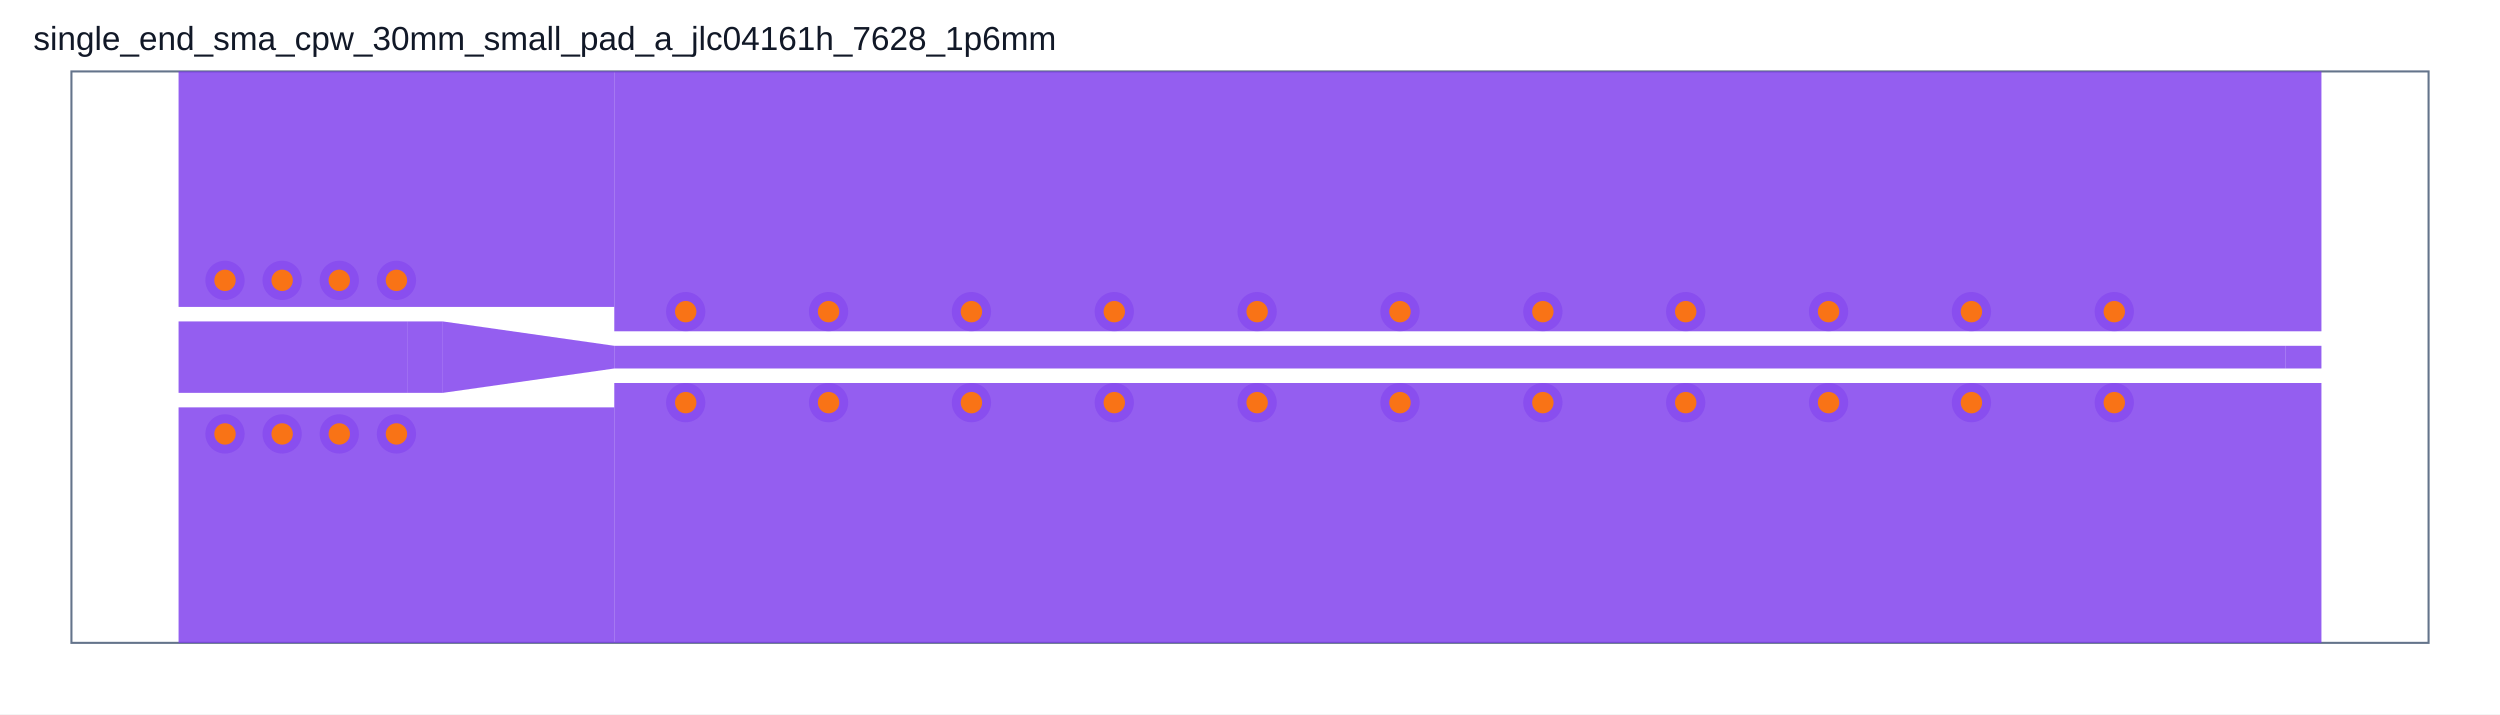
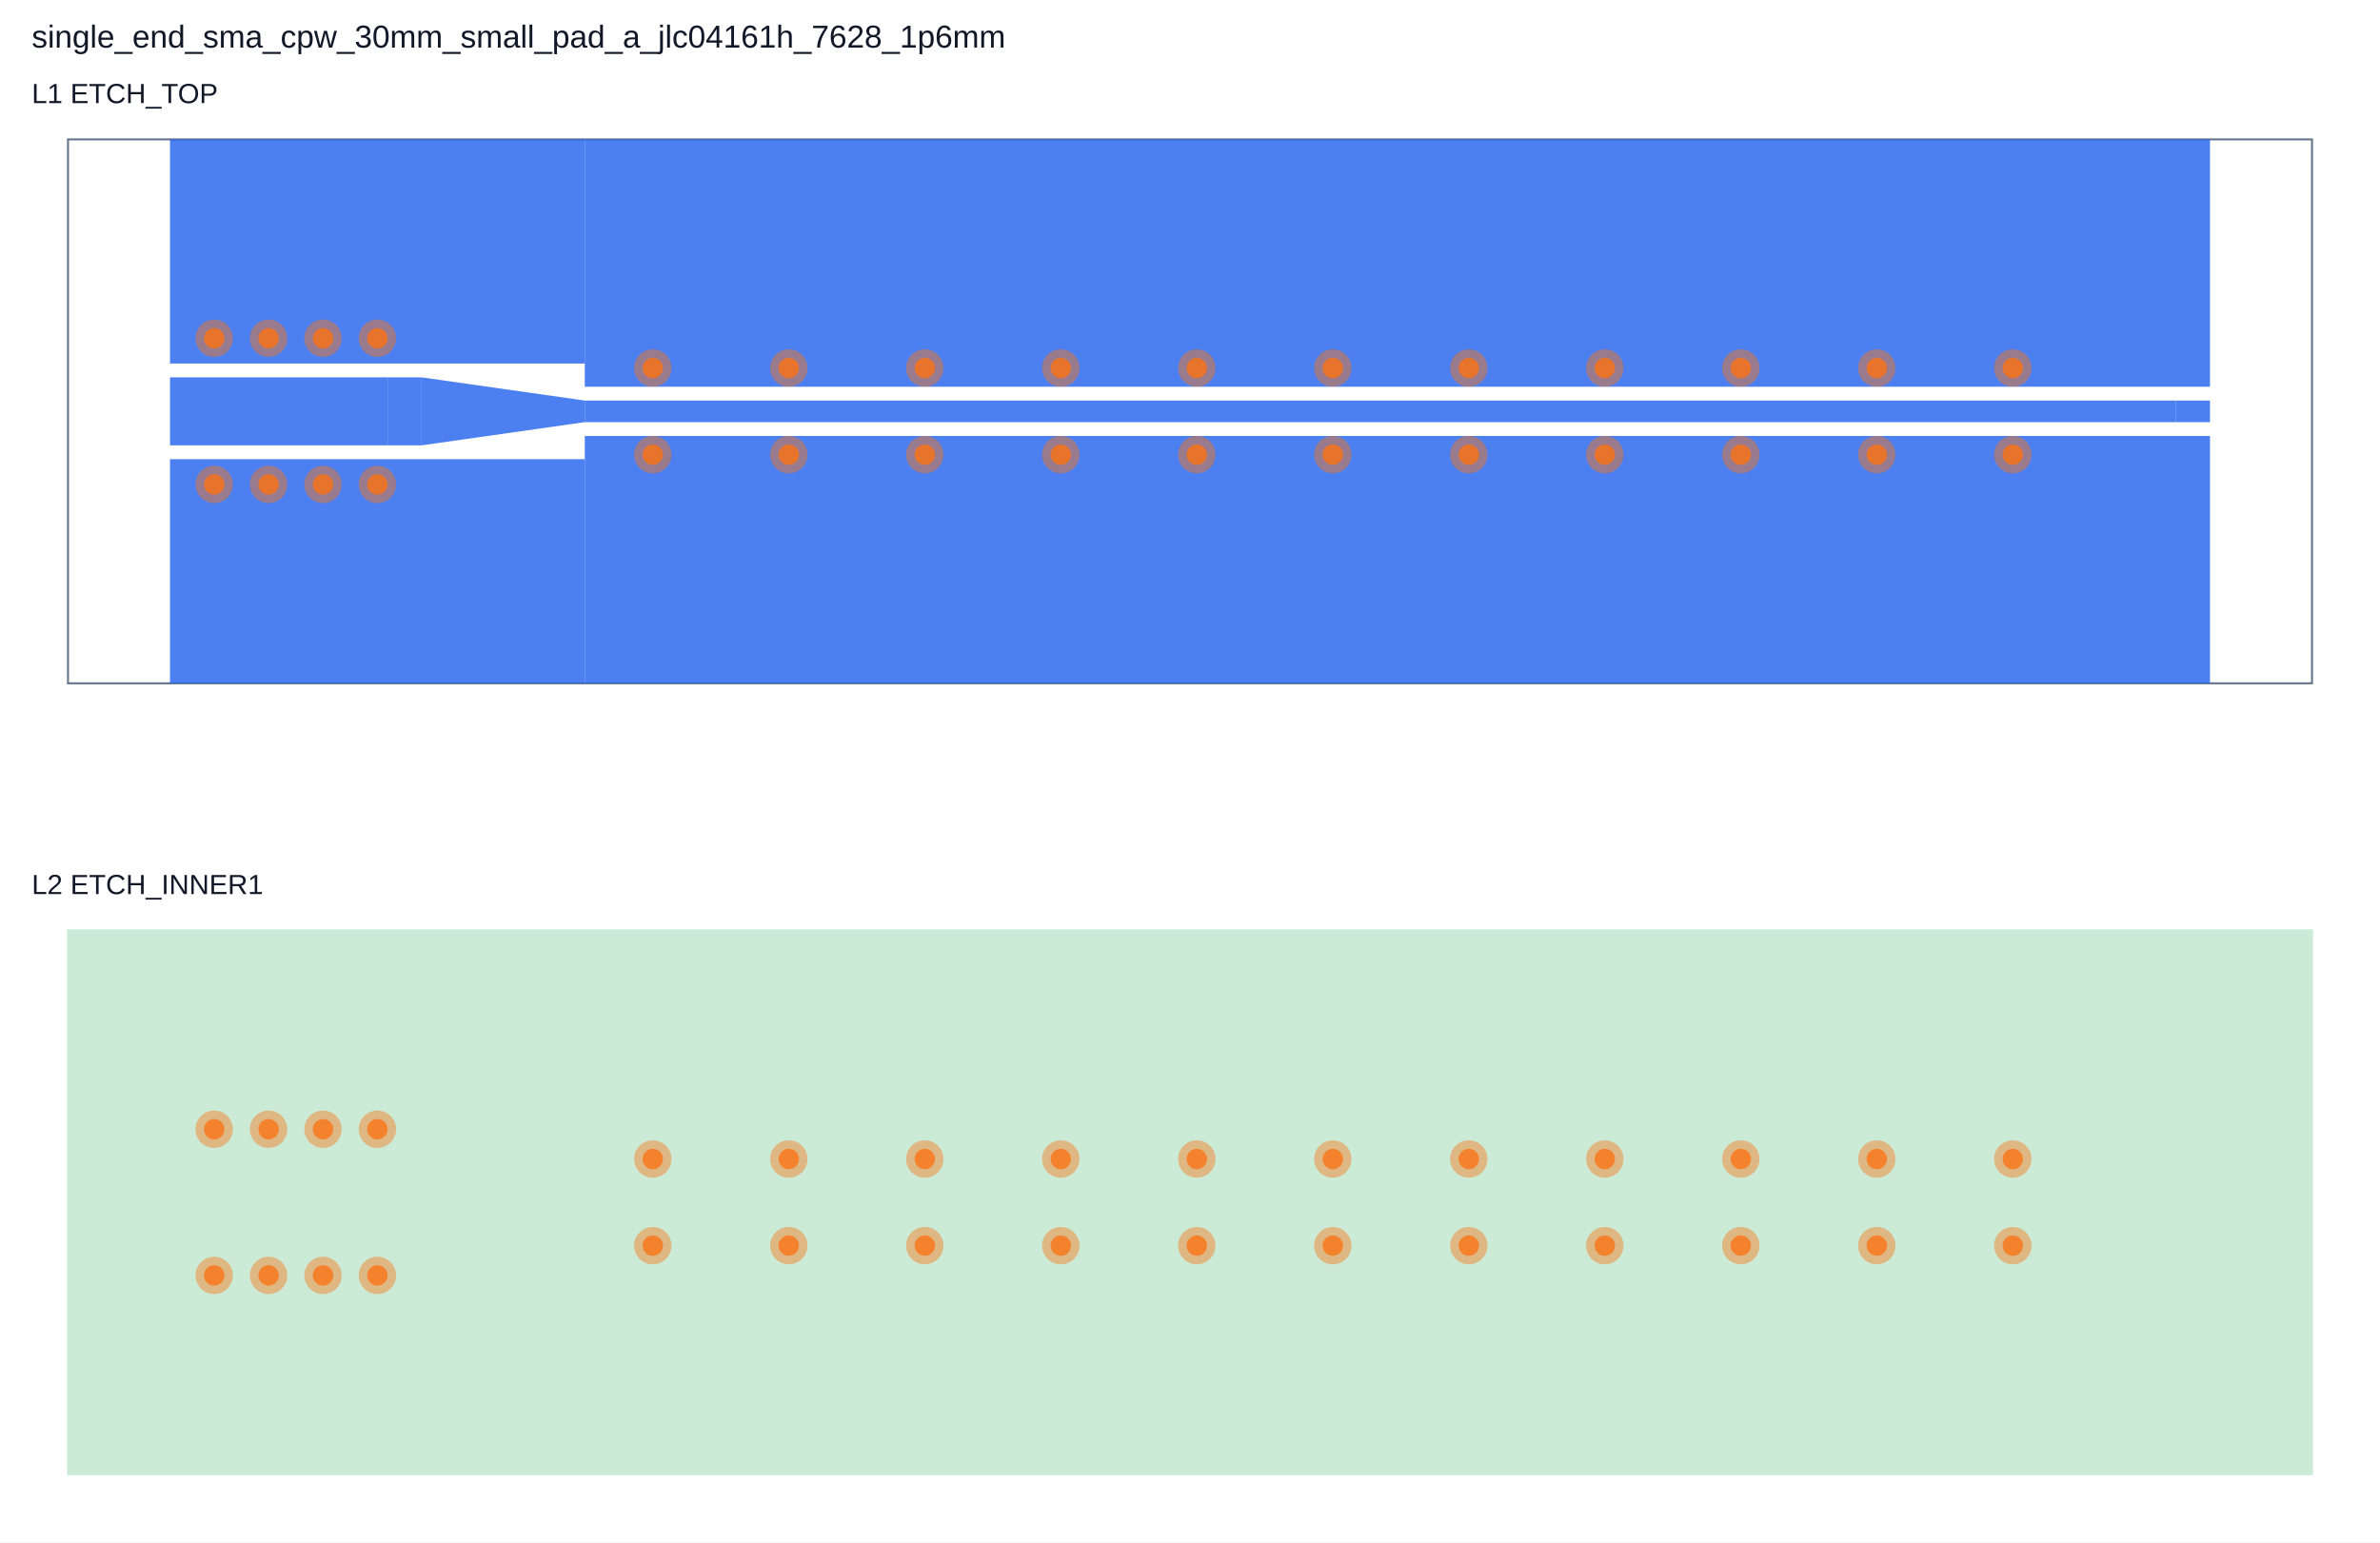
- <svg xmlns="http://www.w3.org/2000/svg" width="1200" height="342.857" viewBox="0 0 1200 342.857">
-   <rect x="0" y="0" width="1200" height="342.857" fill="#ffffff" />
-   <rect x="34.286" y="34.286" width="1131.429" height="274.286" fill="none" stroke="#64748b" stroke-width="1" />
-   <rect x="85.714" y="34.286" width="209.143" height="113.033" fill="#7c3aed" opacity="0.82" />
-   <rect x="85.714" y="195.538" width="209.143" height="113.033" fill="#7c3aed" opacity="0.82" />
-   <rect x="294.857" y="34.286" width="819.429" height="124.733" fill="#7c3aed" opacity="0.82" />
-   <rect x="294.857" y="183.838" width="819.429" height="124.733" fill="#7c3aed" opacity="0.82" />
-   <rect x="85.714" y="154.286" width="109.714" height="34.286" fill="#7c3aed" opacity="0.82" />
-   <rect x="195.429" y="154.286" width="17.143" height="34.286" fill="#7c3aed" opacity="0.82" />
-   <polygon points="212.571,188.571 294.857,176.871 294.857,165.986 212.571,154.286" fill="#7c3aed" opacity="0.82" />
-   <rect x="294.857" y="165.986" width="802.286" height="10.886" fill="#7c3aed" opacity="0.82" />
-   <rect x="1097.143" y="165.986" width="17.143" height="10.886" fill="#7c3aed" opacity="0.82" />
-   <circle cx="108" cy="134.571" r="9.429" fill="#7c3aed" opacity="0.45" />
-   <circle cx="108" cy="134.571" r="5.143" fill="#f97316" />
-   <circle cx="135.429" cy="134.571" r="9.429" fill="#7c3aed" opacity="0.45" />
-   <circle cx="135.429" cy="134.571" r="5.143" fill="#f97316" />
-   <circle cx="162.857" cy="134.571" r="9.429" fill="#7c3aed" opacity="0.45" />
-   <circle cx="162.857" cy="134.571" r="5.143" fill="#f97316" />
-   <circle cx="190.286" cy="134.571" r="9.429" fill="#7c3aed" opacity="0.45" />
-   <circle cx="190.286" cy="134.571" r="5.143" fill="#f97316" />
-   <circle cx="108" cy="208.286" r="9.429" fill="#7c3aed" opacity="0.45" />
-   <circle cx="108" cy="208.286" r="5.143" fill="#f97316" />
-   <circle cx="135.429" cy="208.286" r="9.429" fill="#7c3aed" opacity="0.45" />
-   <circle cx="135.429" cy="208.286" r="5.143" fill="#f97316" />
-   <circle cx="162.857" cy="208.286" r="9.429" fill="#7c3aed" opacity="0.45" />
-   <circle cx="162.857" cy="208.286" r="5.143" fill="#f97316" />
-   <circle cx="190.286" cy="208.286" r="9.429" fill="#7c3aed" opacity="0.45" />
-   <circle cx="190.286" cy="208.286" r="5.143" fill="#f97316" />
-   <circle cx="329.143" cy="149.59" r="9.429" fill="#7c3aed" opacity="0.45" />
-   <circle cx="329.143" cy="149.59" r="5.143" fill="#f97316" />
-   <circle cx="397.714" cy="149.59" r="9.429" fill="#7c3aed" opacity="0.45" />
-   <circle cx="397.714" cy="149.59" r="5.143" fill="#f97316" />
-   <circle cx="466.286" cy="149.59" r="9.429" fill="#7c3aed" opacity="0.45" />
-   <circle cx="466.286" cy="149.59" r="5.143" fill="#f97316" />
-   <circle cx="534.857" cy="149.59" r="9.429" fill="#7c3aed" opacity="0.45" />
-   <circle cx="534.857" cy="149.59" r="5.143" fill="#f97316" />
-   <circle cx="603.429" cy="149.59" r="9.429" fill="#7c3aed" opacity="0.45" />
-   <circle cx="603.429" cy="149.59" r="5.143" fill="#f97316" />
-   <circle cx="672" cy="149.59" r="9.429" fill="#7c3aed" opacity="0.45" />
-   <circle cx="672" cy="149.59" r="5.143" fill="#f97316" />
-   <circle cx="740.571" cy="149.59" r="9.429" fill="#7c3aed" opacity="0.45" />
-   <circle cx="740.571" cy="149.59" r="5.143" fill="#f97316" />
-   <circle cx="809.143" cy="149.59" r="9.429" fill="#7c3aed" opacity="0.45" />
-   <circle cx="809.143" cy="149.59" r="5.143" fill="#f97316" />
-   <circle cx="877.714" cy="149.59" r="9.429" fill="#7c3aed" opacity="0.45" />
-   <circle cx="877.714" cy="149.59" r="5.143" fill="#f97316" />
-   <circle cx="946.286" cy="149.59" r="9.429" fill="#7c3aed" opacity="0.45" />
-   <circle cx="946.286" cy="149.59" r="5.143" fill="#f97316" />
-   <circle cx="1014.857" cy="149.59" r="9.429" fill="#7c3aed" opacity="0.45" />
-   <circle cx="1014.857" cy="149.59" r="5.143" fill="#f97316" />
-   <circle cx="329.143" cy="193.267" r="9.429" fill="#7c3aed" opacity="0.45" />
-   <circle cx="329.143" cy="193.267" r="5.143" fill="#f97316" />
-   <circle cx="397.714" cy="193.267" r="9.429" fill="#7c3aed" opacity="0.45" />
-   <circle cx="397.714" cy="193.267" r="5.143" fill="#f97316" />
-   <circle cx="466.286" cy="193.267" r="9.429" fill="#7c3aed" opacity="0.45" />
-   <circle cx="466.286" cy="193.267" r="5.143" fill="#f97316" />
-   <circle cx="534.857" cy="193.267" r="9.429" fill="#7c3aed" opacity="0.45" />
-   <circle cx="534.857" cy="193.267" r="5.143" fill="#f97316" />
-   <circle cx="603.429" cy="193.267" r="9.429" fill="#7c3aed" opacity="0.45" />
-   <circle cx="603.429" cy="193.267" r="5.143" fill="#f97316" />
-   <circle cx="672" cy="193.267" r="9.429" fill="#7c3aed" opacity="0.45" />
-   <circle cx="672" cy="193.267" r="5.143" fill="#f97316" />
-   <circle cx="740.571" cy="193.267" r="9.429" fill="#7c3aed" opacity="0.45" />
-   <circle cx="740.571" cy="193.267" r="5.143" fill="#f97316" />
-   <circle cx="809.143" cy="193.267" r="9.429" fill="#7c3aed" opacity="0.45" />
-   <circle cx="809.143" cy="193.267" r="5.143" fill="#f97316" />
-   <circle cx="877.714" cy="193.267" r="9.429" fill="#7c3aed" opacity="0.45" />
-   <circle cx="877.714" cy="193.267" r="5.143" fill="#f97316" />
-   <circle cx="946.286" cy="193.267" r="9.429" fill="#7c3aed" opacity="0.45" />
-   <circle cx="946.286" cy="193.267" r="5.143" fill="#f97316" />
-   <circle cx="1014.857" cy="193.267" r="9.429" fill="#7c3aed" opacity="0.45" />
-   <circle cx="1014.857" cy="193.267" r="5.143" fill="#f97316" />
+ <svg xmlns="http://www.w3.org/2000/svg" width="1200" height="777.714" viewBox="0 0 1200 777.714">
+   <rect x="0" y="0" width="1200" height="777.714" fill="#ffffff" />
  <text x="16" y="24" font-family="Arial, sans-serif" font-size="16" fill="#111827">single_end_sma_cpw_30mm_small_pad_a_jlc04161h_7628_1p6mm</text>
+   <text x="16" y="52" font-family="Arial, sans-serif" font-size="14" fill="#111827">L1 ETCH_TOP</text>
+   <rect x="34.286" y="70.286" width="1131.429" height="274.286" fill="none" stroke="#64748b" stroke-width="1" />
+   <rect x="85.714" y="70.286" width="209.143" height="113.033" fill="#2563eb" stroke="none" stroke-width="1" opacity="0.82" />
+   <rect x="85.714" y="231.538" width="209.143" height="113.033" fill="#2563eb" stroke="none" stroke-width="1" opacity="0.82" />
+   <rect x="294.857" y="70.286" width="819.429" height="124.733" fill="#2563eb" stroke="none" stroke-width="1" opacity="0.82" />
+   <rect x="294.857" y="219.838" width="819.429" height="124.733" fill="#2563eb" stroke="none" stroke-width="1" opacity="0.82" />
+   <rect x="85.714" y="190.286" width="109.714" height="34.286" fill="#2563eb" stroke="none" stroke-width="1" opacity="0.82" />
+   <rect x="195.429" y="190.286" width="17.143" height="34.286" fill="#2563eb" stroke="none" stroke-width="1" opacity="0.82" />
+   <polygon points="212.571,224.571 294.857,212.871 294.857,201.986 212.571,190.286" fill="#2563eb" stroke="none" stroke-width="1" opacity="0.82" />
+   <rect x="294.857" y="201.986" width="802.286" height="10.886" fill="#2563eb" stroke="none" stroke-width="1" opacity="0.82" />
+   <rect x="1097.143" y="201.986" width="17.143" height="10.886" fill="#2563eb" stroke="none" stroke-width="1" opacity="0.82" />
+   <circle cx="108" cy="170.571" r="9.429" fill="#f97316" opacity="0.451" />
+   <circle cx="108" cy="170.571" r="5.143" fill="#f97316" opacity="0.82" />
+   <circle cx="135.429" cy="170.571" r="9.429" fill="#f97316" opacity="0.451" />
+   <circle cx="135.429" cy="170.571" r="5.143" fill="#f97316" opacity="0.82" />
+   <circle cx="162.857" cy="170.571" r="9.429" fill="#f97316" opacity="0.451" />
+   <circle cx="162.857" cy="170.571" r="5.143" fill="#f97316" opacity="0.82" />
+   <circle cx="190.286" cy="170.571" r="9.429" fill="#f97316" opacity="0.451" />
+   <circle cx="190.286" cy="170.571" r="5.143" fill="#f97316" opacity="0.82" />
+   <circle cx="108" cy="244.286" r="9.429" fill="#f97316" opacity="0.451" />
+   <circle cx="108" cy="244.286" r="5.143" fill="#f97316" opacity="0.82" />
+   <circle cx="135.429" cy="244.286" r="9.429" fill="#f97316" opacity="0.451" />
+   <circle cx="135.429" cy="244.286" r="5.143" fill="#f97316" opacity="0.82" />
+   <circle cx="162.857" cy="244.286" r="9.429" fill="#f97316" opacity="0.451" />
+   <circle cx="162.857" cy="244.286" r="5.143" fill="#f97316" opacity="0.82" />
+   <circle cx="190.286" cy="244.286" r="9.429" fill="#f97316" opacity="0.451" />
+   <circle cx="190.286" cy="244.286" r="5.143" fill="#f97316" opacity="0.82" />
+   <circle cx="329.143" cy="185.59" r="9.429" fill="#f97316" opacity="0.451" />
+   <circle cx="329.143" cy="185.59" r="5.143" fill="#f97316" opacity="0.82" />
+   <circle cx="397.714" cy="185.59" r="9.429" fill="#f97316" opacity="0.451" />
+   <circle cx="397.714" cy="185.59" r="5.143" fill="#f97316" opacity="0.82" />
+   <circle cx="466.286" cy="185.59" r="9.429" fill="#f97316" opacity="0.451" />
+   <circle cx="466.286" cy="185.59" r="5.143" fill="#f97316" opacity="0.82" />
+   <circle cx="534.857" cy="185.59" r="9.429" fill="#f97316" opacity="0.451" />
+   <circle cx="534.857" cy="185.59" r="5.143" fill="#f97316" opacity="0.82" />
+   <circle cx="603.429" cy="185.59" r="9.429" fill="#f97316" opacity="0.451" />
+   <circle cx="603.429" cy="185.59" r="5.143" fill="#f97316" opacity="0.82" />
+   <circle cx="672" cy="185.59" r="9.429" fill="#f97316" opacity="0.451" />
+   <circle cx="672" cy="185.59" r="5.143" fill="#f97316" opacity="0.82" />
+   <circle cx="740.571" cy="185.59" r="9.429" fill="#f97316" opacity="0.451" />
+   <circle cx="740.571" cy="185.59" r="5.143" fill="#f97316" opacity="0.82" />
+   <circle cx="809.143" cy="185.59" r="9.429" fill="#f97316" opacity="0.451" />
+   <circle cx="809.143" cy="185.59" r="5.143" fill="#f97316" opacity="0.82" />
+   <circle cx="877.714" cy="185.59" r="9.429" fill="#f97316" opacity="0.451" />
+   <circle cx="877.714" cy="185.59" r="5.143" fill="#f97316" opacity="0.82" />
+   <circle cx="946.286" cy="185.59" r="9.429" fill="#f97316" opacity="0.451" />
+   <circle cx="946.286" cy="185.59" r="5.143" fill="#f97316" opacity="0.82" />
+   <circle cx="1014.857" cy="185.59" r="9.429" fill="#f97316" opacity="0.451" />
+   <circle cx="1014.857" cy="185.59" r="5.143" fill="#f97316" opacity="0.82" />
+   <circle cx="329.143" cy="229.267" r="9.429" fill="#f97316" opacity="0.451" />
+   <circle cx="329.143" cy="229.267" r="5.143" fill="#f97316" opacity="0.82" />
+   <circle cx="397.714" cy="229.267" r="9.429" fill="#f97316" opacity="0.451" />
+   <circle cx="397.714" cy="229.267" r="5.143" fill="#f97316" opacity="0.82" />
+   <circle cx="466.286" cy="229.267" r="9.429" fill="#f97316" opacity="0.451" />
+   <circle cx="466.286" cy="229.267" r="5.143" fill="#f97316" opacity="0.82" />
+   <circle cx="534.857" cy="229.267" r="9.429" fill="#f97316" opacity="0.451" />
+   <circle cx="534.857" cy="229.267" r="5.143" fill="#f97316" opacity="0.82" />
+   <circle cx="603.429" cy="229.267" r="9.429" fill="#f97316" opacity="0.451" />
+   <circle cx="603.429" cy="229.267" r="5.143" fill="#f97316" opacity="0.82" />
+   <circle cx="672" cy="229.267" r="9.429" fill="#f97316" opacity="0.451" />
+   <circle cx="672" cy="229.267" r="5.143" fill="#f97316" opacity="0.82" />
+   <circle cx="740.571" cy="229.267" r="9.429" fill="#f97316" opacity="0.451" />
+   <circle cx="740.571" cy="229.267" r="5.143" fill="#f97316" opacity="0.82" />
+   <circle cx="809.143" cy="229.267" r="9.429" fill="#f97316" opacity="0.451" />
+   <circle cx="809.143" cy="229.267" r="5.143" fill="#f97316" opacity="0.82" />
+   <circle cx="877.714" cy="229.267" r="9.429" fill="#f97316" opacity="0.451" />
+   <circle cx="877.714" cy="229.267" r="5.143" fill="#f97316" opacity="0.82" />
+   <circle cx="946.286" cy="229.267" r="9.429" fill="#f97316" opacity="0.451" />
+   <circle cx="946.286" cy="229.267" r="5.143" fill="#f97316" opacity="0.82" />
+   <circle cx="1014.857" cy="229.267" r="9.429" fill="#f97316" opacity="0.451" />
+   <circle cx="1014.857" cy="229.267" r="5.143" fill="#f97316" opacity="0.82" />
+   <text x="16" y="450.857" font-family="Arial, sans-serif" font-size="14" fill="#111827">L2 ETCH_INNER1</text>
+   <rect x="34.286" y="469.143" width="1131.429" height="274.286" fill="#16a34a" stroke="#16a34a" stroke-width="1" opacity="0.22" />
+   <circle cx="108" cy="569.429" r="9.429" fill="#f97316" opacity="0.44" />
+   <circle cx="108" cy="569.429" r="5.143" fill="#f97316" opacity="0.8" />
+   <circle cx="135.429" cy="569.429" r="9.429" fill="#f97316" opacity="0.44" />
+   <circle cx="135.429" cy="569.429" r="5.143" fill="#f97316" opacity="0.8" />
+   <circle cx="162.857" cy="569.429" r="9.429" fill="#f97316" opacity="0.44" />
+   <circle cx="162.857" cy="569.429" r="5.143" fill="#f97316" opacity="0.8" />
+   <circle cx="190.286" cy="569.429" r="9.429" fill="#f97316" opacity="0.44" />
+   <circle cx="190.286" cy="569.429" r="5.143" fill="#f97316" opacity="0.8" />
+   <circle cx="108" cy="643.143" r="9.429" fill="#f97316" opacity="0.44" />
+   <circle cx="108" cy="643.143" r="5.143" fill="#f97316" opacity="0.8" />
+   <circle cx="135.429" cy="643.143" r="9.429" fill="#f97316" opacity="0.44" />
+   <circle cx="135.429" cy="643.143" r="5.143" fill="#f97316" opacity="0.8" />
+   <circle cx="162.857" cy="643.143" r="9.429" fill="#f97316" opacity="0.44" />
+   <circle cx="162.857" cy="643.143" r="5.143" fill="#f97316" opacity="0.8" />
+   <circle cx="190.286" cy="643.143" r="9.429" fill="#f97316" opacity="0.44" />
+   <circle cx="190.286" cy="643.143" r="5.143" fill="#f97316" opacity="0.8" />
+   <circle cx="329.143" cy="584.447" r="9.429" fill="#f97316" opacity="0.44" />
+   <circle cx="329.143" cy="584.447" r="5.143" fill="#f97316" opacity="0.8" />
+   <circle cx="397.714" cy="584.447" r="9.429" fill="#f97316" opacity="0.44" />
+   <circle cx="397.714" cy="584.447" r="5.143" fill="#f97316" opacity="0.8" />
+   <circle cx="466.286" cy="584.447" r="9.429" fill="#f97316" opacity="0.44" />
+   <circle cx="466.286" cy="584.447" r="5.143" fill="#f97316" opacity="0.8" />
+   <circle cx="534.857" cy="584.447" r="9.429" fill="#f97316" opacity="0.44" />
+   <circle cx="534.857" cy="584.447" r="5.143" fill="#f97316" opacity="0.8" />
+   <circle cx="603.429" cy="584.447" r="9.429" fill="#f97316" opacity="0.44" />
+   <circle cx="603.429" cy="584.447" r="5.143" fill="#f97316" opacity="0.8" />
+   <circle cx="672" cy="584.447" r="9.429" fill="#f97316" opacity="0.44" />
+   <circle cx="672" cy="584.447" r="5.143" fill="#f97316" opacity="0.8" />
+   <circle cx="740.571" cy="584.447" r="9.429" fill="#f97316" opacity="0.44" />
+   <circle cx="740.571" cy="584.447" r="5.143" fill="#f97316" opacity="0.8" />
+   <circle cx="809.143" cy="584.447" r="9.429" fill="#f97316" opacity="0.44" />
+   <circle cx="809.143" cy="584.447" r="5.143" fill="#f97316" opacity="0.8" />
+   <circle cx="877.714" cy="584.447" r="9.429" fill="#f97316" opacity="0.44" />
+   <circle cx="877.714" cy="584.447" r="5.143" fill="#f97316" opacity="0.8" />
+   <circle cx="946.286" cy="584.447" r="9.429" fill="#f97316" opacity="0.44" />
+   <circle cx="946.286" cy="584.447" r="5.143" fill="#f97316" opacity="0.8" />
+   <circle cx="1014.857" cy="584.447" r="9.429" fill="#f97316" opacity="0.44" />
+   <circle cx="1014.857" cy="584.447" r="5.143" fill="#f97316" opacity="0.8" />
+   <circle cx="329.143" cy="628.124" r="9.429" fill="#f97316" opacity="0.44" />
+   <circle cx="329.143" cy="628.124" r="5.143" fill="#f97316" opacity="0.8" />
+   <circle cx="397.714" cy="628.124" r="9.429" fill="#f97316" opacity="0.44" />
+   <circle cx="397.714" cy="628.124" r="5.143" fill="#f97316" opacity="0.8" />
+   <circle cx="466.286" cy="628.124" r="9.429" fill="#f97316" opacity="0.44" />
+   <circle cx="466.286" cy="628.124" r="5.143" fill="#f97316" opacity="0.8" />
+   <circle cx="534.857" cy="628.124" r="9.429" fill="#f97316" opacity="0.44" />
+   <circle cx="534.857" cy="628.124" r="5.143" fill="#f97316" opacity="0.8" />
+   <circle cx="603.429" cy="628.124" r="9.429" fill="#f97316" opacity="0.44" />
+   <circle cx="603.429" cy="628.124" r="5.143" fill="#f97316" opacity="0.8" />
+   <circle cx="672" cy="628.124" r="9.429" fill="#f97316" opacity="0.44" />
+   <circle cx="672" cy="628.124" r="5.143" fill="#f97316" opacity="0.8" />
+   <circle cx="740.571" cy="628.124" r="9.429" fill="#f97316" opacity="0.44" />
+   <circle cx="740.571" cy="628.124" r="5.143" fill="#f97316" opacity="0.8" />
+   <circle cx="809.143" cy="628.124" r="9.429" fill="#f97316" opacity="0.44" />
+   <circle cx="809.143" cy="628.124" r="5.143" fill="#f97316" opacity="0.8" />
+   <circle cx="877.714" cy="628.124" r="9.429" fill="#f97316" opacity="0.44" />
+   <circle cx="877.714" cy="628.124" r="5.143" fill="#f97316" opacity="0.8" />
+   <circle cx="946.286" cy="628.124" r="9.429" fill="#f97316" opacity="0.44" />
+   <circle cx="946.286" cy="628.124" r="5.143" fill="#f97316" opacity="0.8" />
+   <circle cx="1014.857" cy="628.124" r="9.429" fill="#f97316" opacity="0.44" />
+   <circle cx="1014.857" cy="628.124" r="5.143" fill="#f97316" opacity="0.8" />
</svg>
